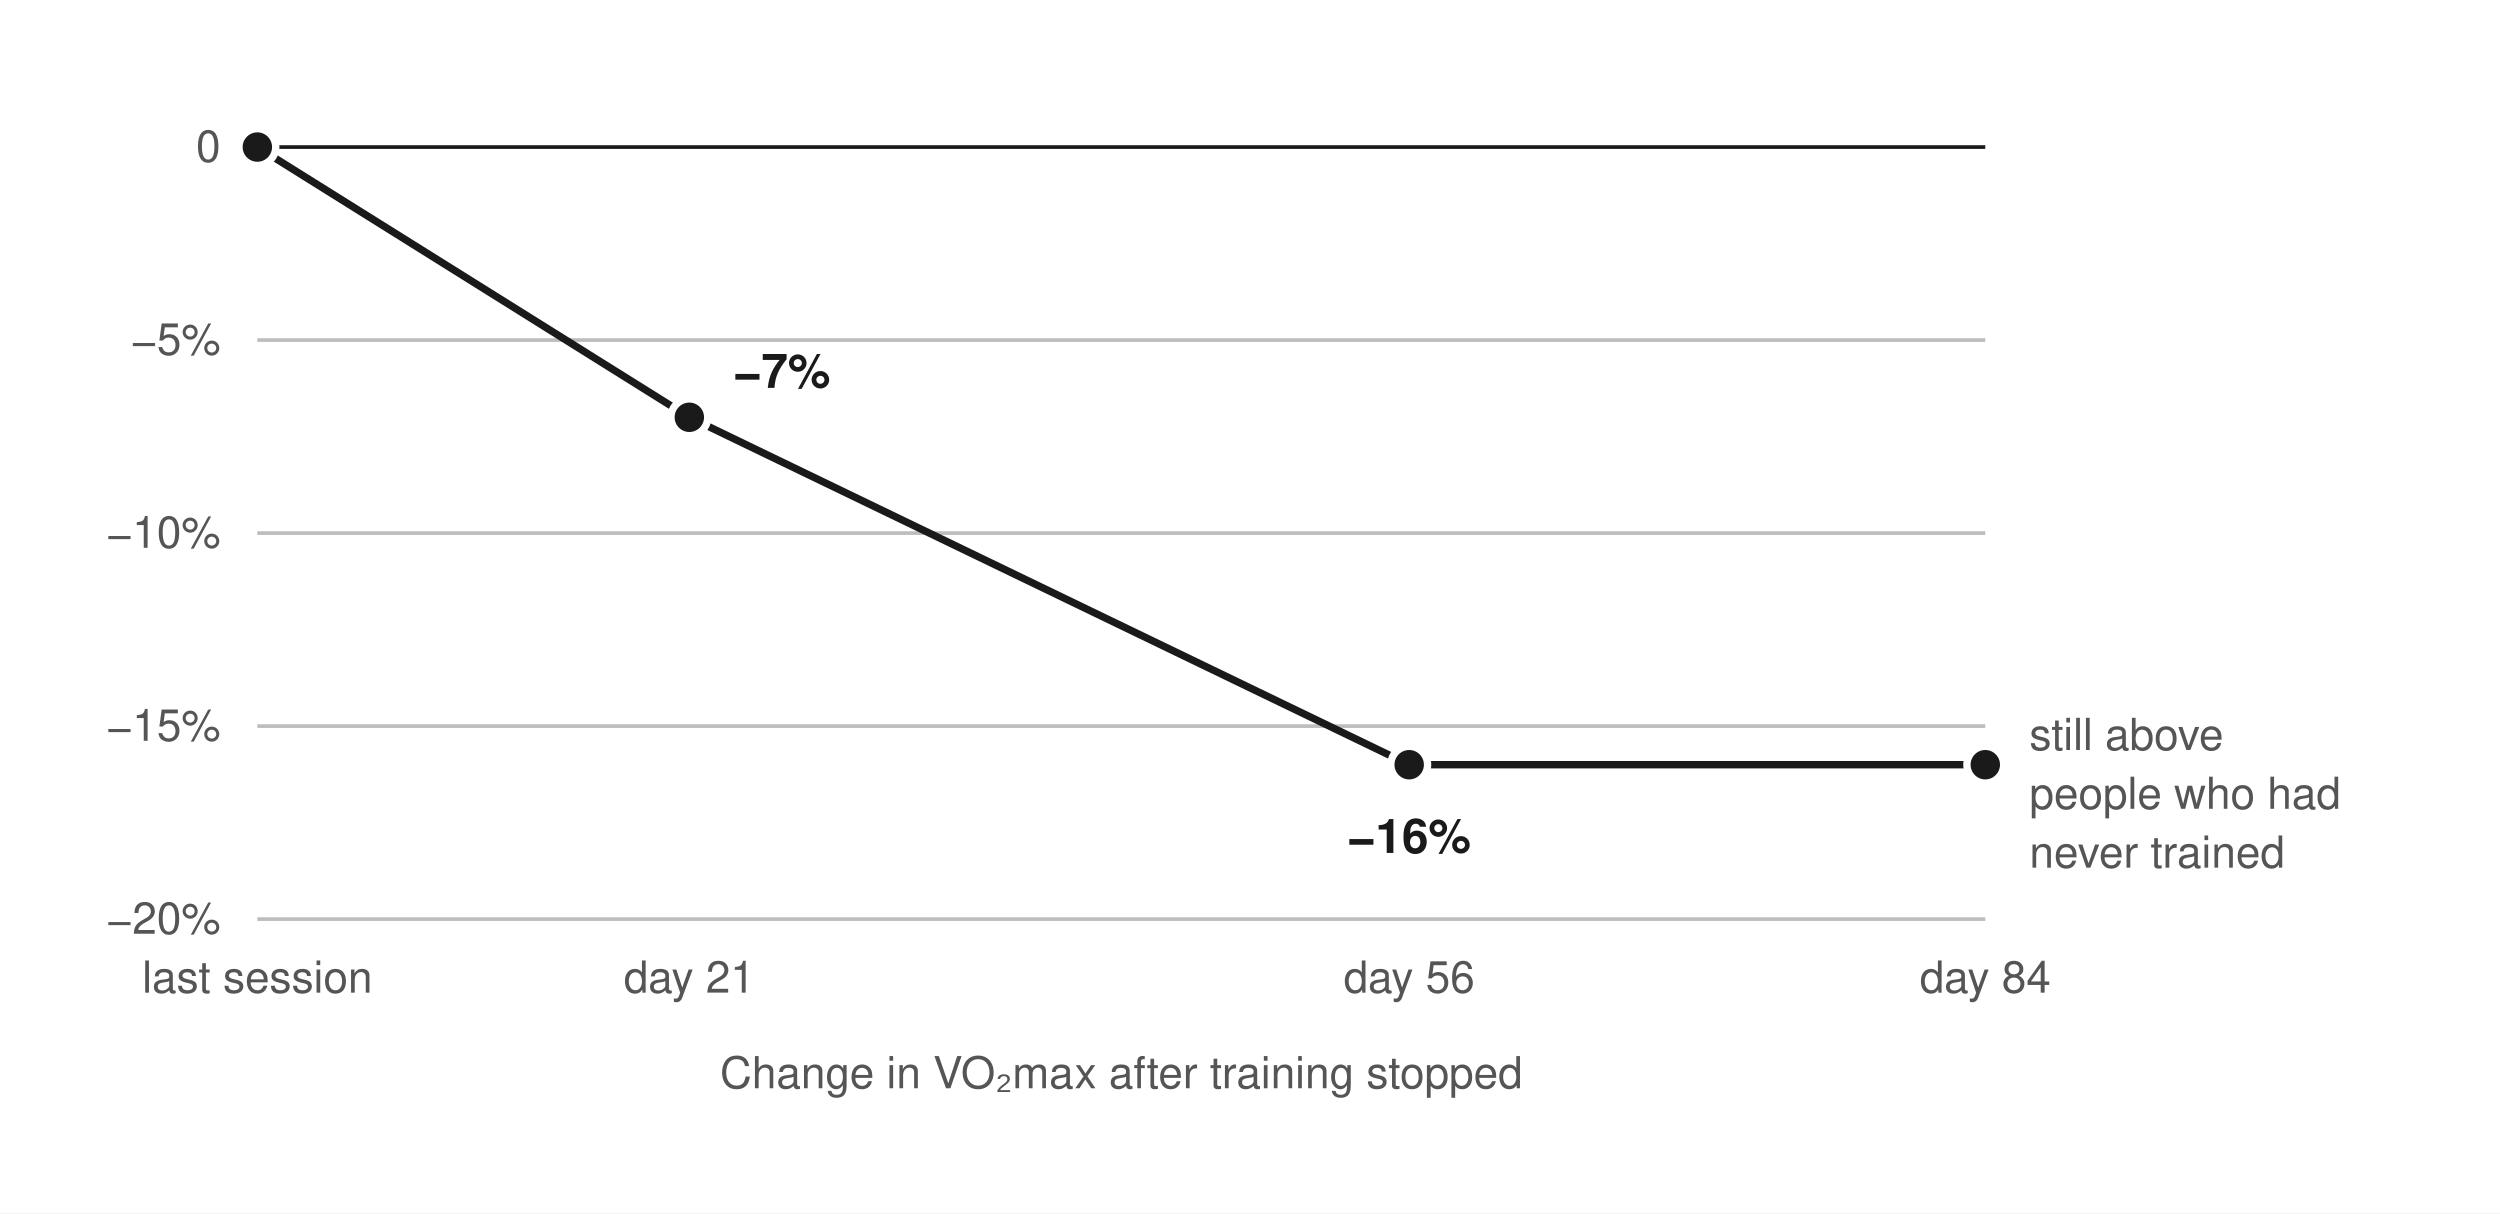
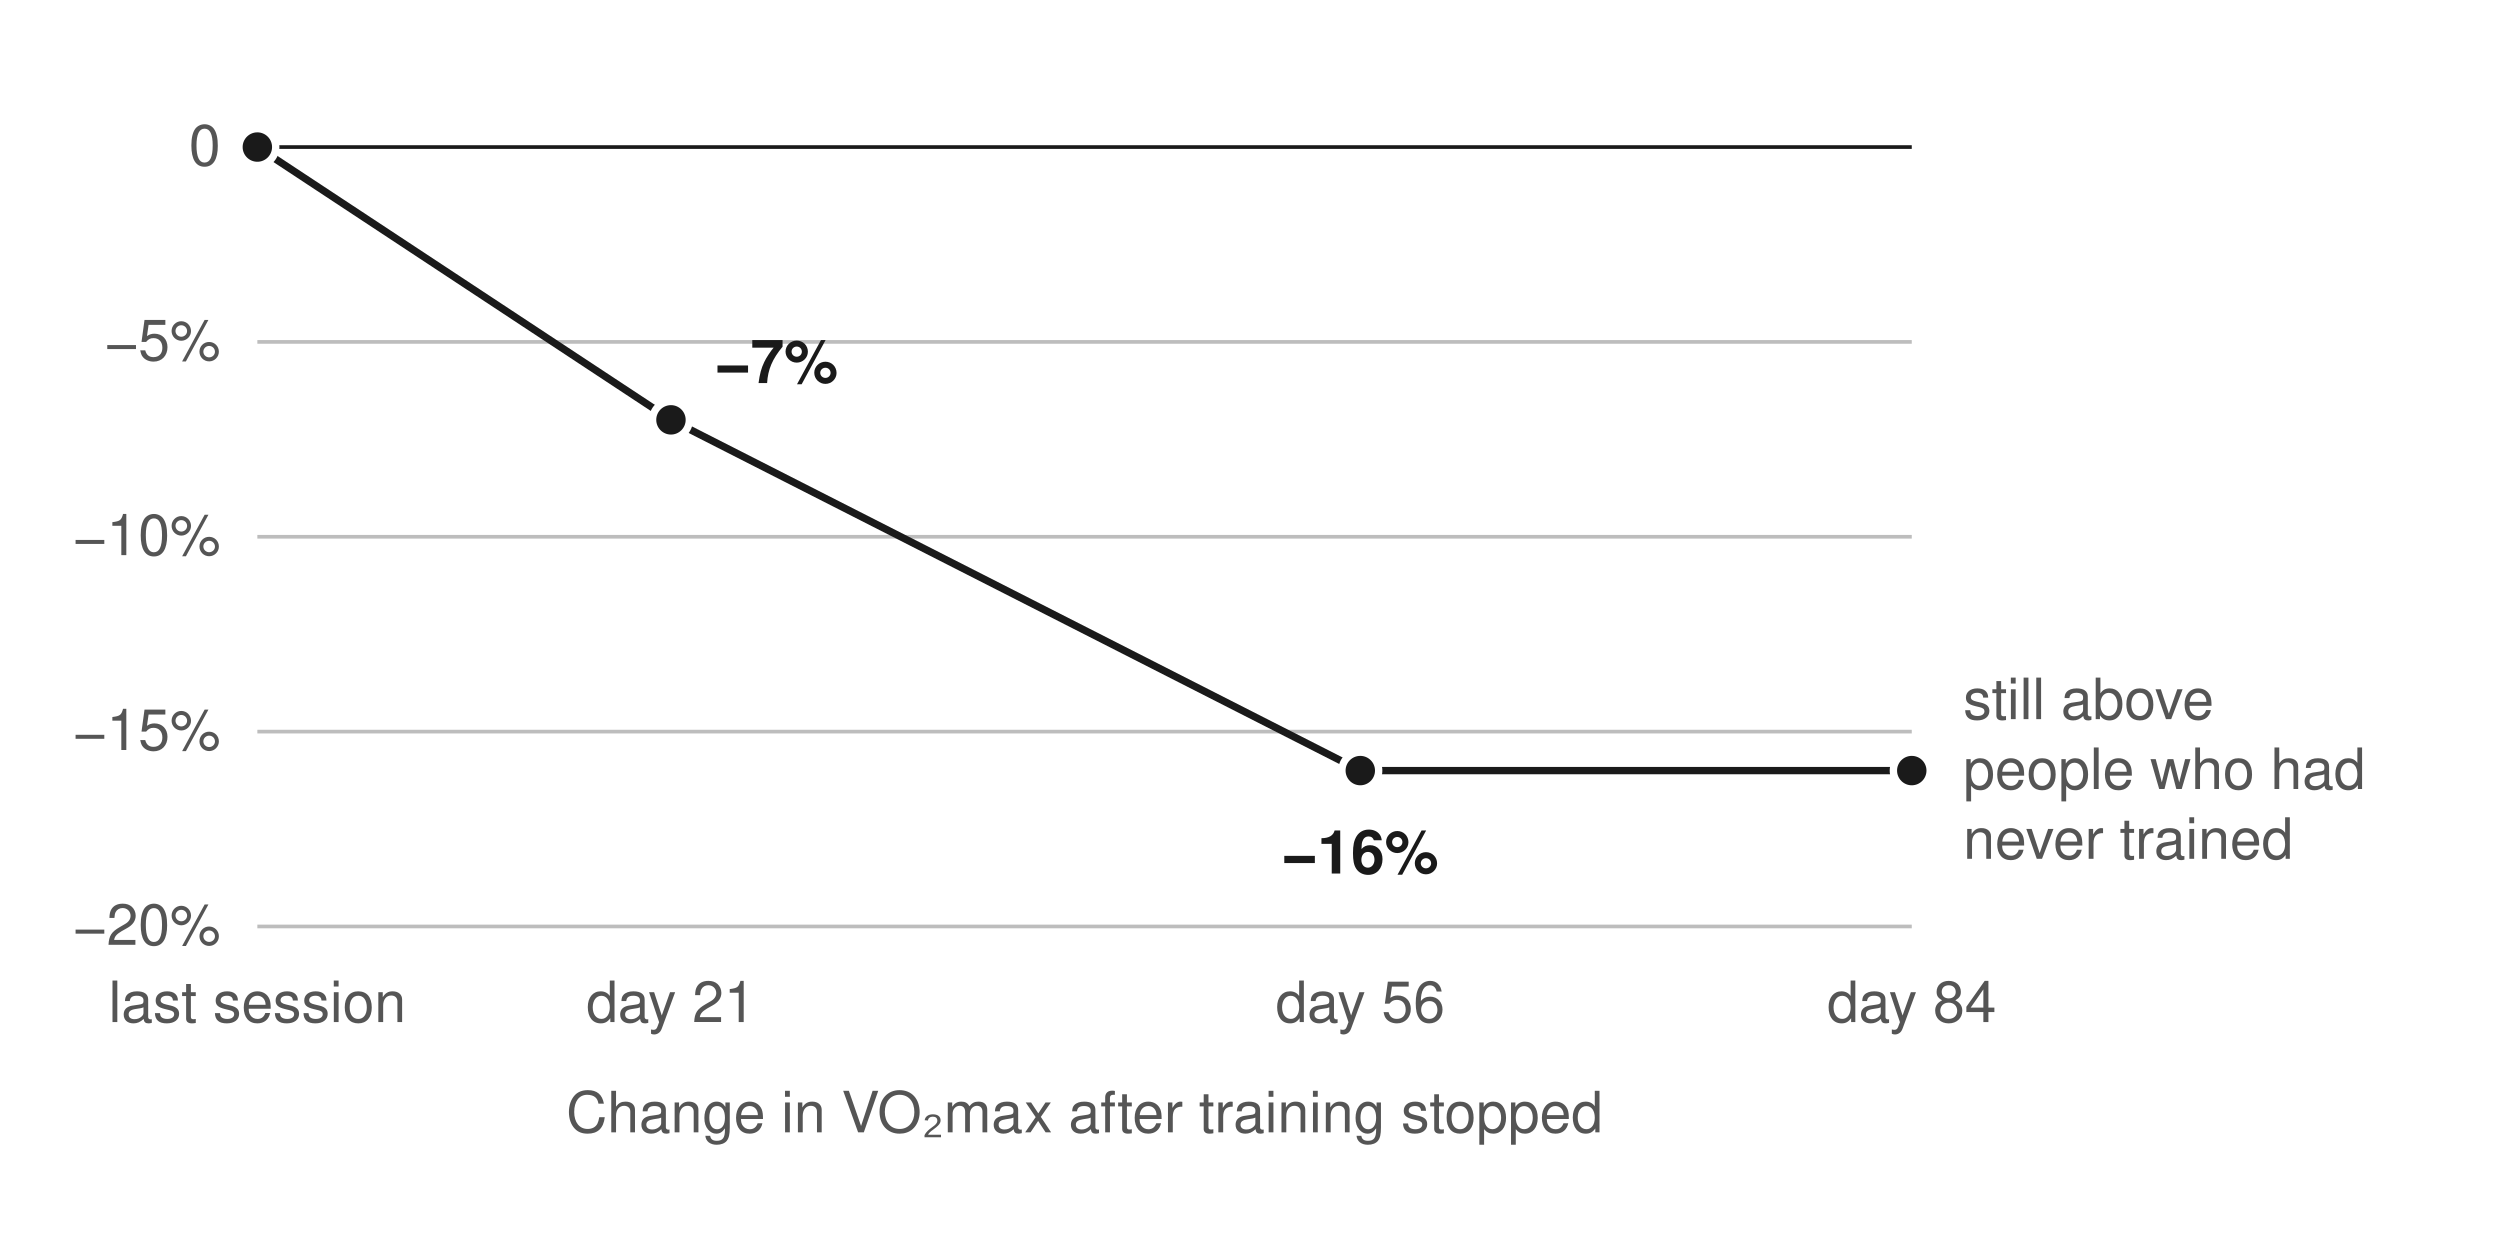
- <svg xmlns="http://www.w3.org/2000/svg" viewBox="0 0 680 330" width="680" height="330" role="img" aria-label="VO2max over 84 days after stopping endurance training">
-   <rect width="680" height="330" fill="#ffffff" />
-   <line x1="70" y1="40.0" x2="540" y2="40.0" stroke="#1a1a1a" stroke-width="1" />
-   <text x="60.0" y="44.0" font-family="Helvetica, Arial, sans-serif" font-size="12" fill="#555555" text-anchor="end" font-weight="400">0</text>
-   <line x1="70" y1="92.5" x2="540" y2="92.5" stroke="#bdbdbd" stroke-width="1" />
-   <text x="60.0" y="96.5" font-family="Helvetica, Arial, sans-serif" font-size="12" fill="#555555" text-anchor="end" font-weight="400">−5%</text>
-   <line x1="70" y1="145.0" x2="540" y2="145.0" stroke="#bdbdbd" stroke-width="1" />
-   <text x="60.0" y="149.0" font-family="Helvetica, Arial, sans-serif" font-size="12" fill="#555555" text-anchor="end" font-weight="400">−10%</text>
-   <line x1="70" y1="197.5" x2="540" y2="197.5" stroke="#bdbdbd" stroke-width="1" />
-   <text x="60.0" y="201.5" font-family="Helvetica, Arial, sans-serif" font-size="12" fill="#555555" text-anchor="end" font-weight="400">−15%</text>
-   <line x1="70" y1="250.0" x2="540" y2="250.0" stroke="#bdbdbd" stroke-width="1" />
-   <text x="60.0" y="254.0" font-family="Helvetica, Arial, sans-serif" font-size="12" fill="#555555" text-anchor="end" font-weight="400">−20%</text>
-   <text x="70.0" y="270.0" font-family="Helvetica, Arial, sans-serif" font-size="12" fill="#555555" text-anchor="middle" font-weight="400">last session</text>
-   <text x="187.5" y="270.0" font-family="Helvetica, Arial, sans-serif" font-size="12" fill="#555555" text-anchor="middle" font-weight="400">day 21</text>
-   <text x="383.3" y="270.0" font-family="Helvetica, Arial, sans-serif" font-size="12" fill="#555555" text-anchor="middle" font-weight="400">day 56</text>
-   <text x="540.0" y="270.0" font-family="Helvetica, Arial, sans-serif" font-size="12" fill="#555555" text-anchor="middle" font-weight="400">day 84</text>
-   <text x="305.0" y="296.0" font-family="Helvetica, Arial, sans-serif" font-size="12" fill="#555555" text-anchor="middle" font-weight="400">Change in VO₂max after training stopped</text>
-   <polyline points="70.0,40.0 187.5,113.5 383.3,208.0 540.0,208.0" fill="none" stroke="#1a1a1a" stroke-width="2" stroke-linejoin="round" />
+ <svg xmlns="http://www.w3.org/2000/svg" viewBox="0 0 680 340" width="680" height="340" role="img" aria-label="VO2max over 84 days after stopping endurance training">
+   <rect width="680" height="340" fill="#ffffff" />
+   <line x1="70" y1="40.0" x2="520" y2="40.0" stroke="#1a1a1a" stroke-width="1" />
+   <text x="60.0" y="45.0" font-family="IBM Plex Sans, Helvetica, Arial, sans-serif" font-size="15.5" fill="#555555" text-anchor="end" font-weight="400">0</text>
+   <line x1="70" y1="93.0" x2="520" y2="93.0" stroke="#bdbdbd" stroke-width="1" />
+   <text x="60.0" y="98.0" font-family="IBM Plex Sans, Helvetica, Arial, sans-serif" font-size="15.5" fill="#555555" text-anchor="end" font-weight="400">−5%</text>
+   <line x1="70" y1="146.0" x2="520" y2="146.0" stroke="#bdbdbd" stroke-width="1" />
+   <text x="60.0" y="151.0" font-family="IBM Plex Sans, Helvetica, Arial, sans-serif" font-size="15.5" fill="#555555" text-anchor="end" font-weight="400">−10%</text>
+   <line x1="70" y1="199.0" x2="520" y2="199.0" stroke="#bdbdbd" stroke-width="1" />
+   <text x="60.0" y="204.0" font-family="IBM Plex Sans, Helvetica, Arial, sans-serif" font-size="15.5" fill="#555555" text-anchor="end" font-weight="400">−15%</text>
+   <line x1="70" y1="252.0" x2="520" y2="252.0" stroke="#bdbdbd" stroke-width="1" />
+   <text x="60.0" y="257.0" font-family="IBM Plex Sans, Helvetica, Arial, sans-serif" font-size="15.5" fill="#555555" text-anchor="end" font-weight="400">−20%</text>
+   <text x="70.0" y="278.0" font-family="IBM Plex Sans, Helvetica, Arial, sans-serif" font-size="15.5" fill="#555555" text-anchor="middle" font-weight="400">last session</text>
+   <text x="182.5" y="278.0" font-family="IBM Plex Sans, Helvetica, Arial, sans-serif" font-size="15.5" fill="#555555" text-anchor="middle" font-weight="400">day 21</text>
+   <text x="370.0" y="278.0" font-family="IBM Plex Sans, Helvetica, Arial, sans-serif" font-size="15.5" fill="#555555" text-anchor="middle" font-weight="400">day 56</text>
+   <text x="520.0" y="278.0" font-family="IBM Plex Sans, Helvetica, Arial, sans-serif" font-size="15.5" fill="#555555" text-anchor="middle" font-weight="400">day 84</text>
+   <text x="295.0" y="308.0" font-family="IBM Plex Sans, Helvetica, Arial, sans-serif" font-size="15.5" fill="#555555" text-anchor="middle" font-weight="400">Change in VO₂max after training stopped</text>
+   <polyline points="70.0,40.0 182.5,114.2 370.0,209.6 520.0,209.6" fill="none" stroke="#1a1a1a" stroke-width="2" stroke-linejoin="round" />
  <circle cx="70.0" cy="40.0" r="5" fill="#1a1a1a" stroke="#ffffff" stroke-width="2" />
-   <circle cx="187.5" cy="113.5" r="5" fill="#1a1a1a" stroke="#ffffff" stroke-width="2" />
-   <circle cx="383.3" cy="208.0" r="5" fill="#1a1a1a" stroke="#ffffff" stroke-width="2" />
-   <circle cx="540.0" cy="208.0" r="5" fill="#1a1a1a" stroke="#ffffff" stroke-width="2" />
-   <text x="199.5" y="105.5" font-family="Helvetica, Arial, sans-serif" font-size="13" fill="#1a1a1a" text-anchor="start" font-weight="600">−7%</text>
-   <text x="383.3" y="232.0" font-family="Helvetica, Arial, sans-serif" font-size="13" fill="#1a1a1a" text-anchor="middle" font-weight="600">−16%</text>
-   <text x="552.0" y="204.0" font-family="Helvetica, Arial, sans-serif" font-size="12" fill="#555555" text-anchor="start" font-weight="400">still above</text>
-   <text x="552.0" y="220.0" font-family="Helvetica, Arial, sans-serif" font-size="12" fill="#555555" text-anchor="start" font-weight="400">people who had</text>
-   <text x="552.0" y="236.0" font-family="Helvetica, Arial, sans-serif" font-size="12" fill="#555555" text-anchor="start" font-weight="400">never trained</text>
+   <circle cx="182.5" cy="114.2" r="5" fill="#1a1a1a" stroke="#ffffff" stroke-width="2" />
+   <circle cx="370.0" cy="209.6" r="5" fill="#1a1a1a" stroke="#ffffff" stroke-width="2" />
+   <circle cx="520.0" cy="209.6" r="5" fill="#1a1a1a" stroke="#ffffff" stroke-width="2" />
+   <text x="194.5" y="104.2" font-family="IBM Plex Sans, Helvetica, Arial, sans-serif" font-size="16.5" fill="#1a1a1a" text-anchor="start" font-weight="600">−7%</text>
+   <text x="370.0" y="237.6" font-family="IBM Plex Sans, Helvetica, Arial, sans-serif" font-size="16.5" fill="#1a1a1a" text-anchor="middle" font-weight="600">−16%</text>
+   <text x="534.0" y="195.6" font-family="IBM Plex Sans, Helvetica, Arial, sans-serif" font-size="15.5" fill="#555555" text-anchor="start" font-weight="400">still above</text>
+   <text x="534.0" y="214.6" font-family="IBM Plex Sans, Helvetica, Arial, sans-serif" font-size="15.5" fill="#555555" text-anchor="start" font-weight="400">people who had</text>
+   <text x="534.0" y="233.6" font-family="IBM Plex Sans, Helvetica, Arial, sans-serif" font-size="15.5" fill="#555555" text-anchor="start" font-weight="400">never trained</text>
</svg>
